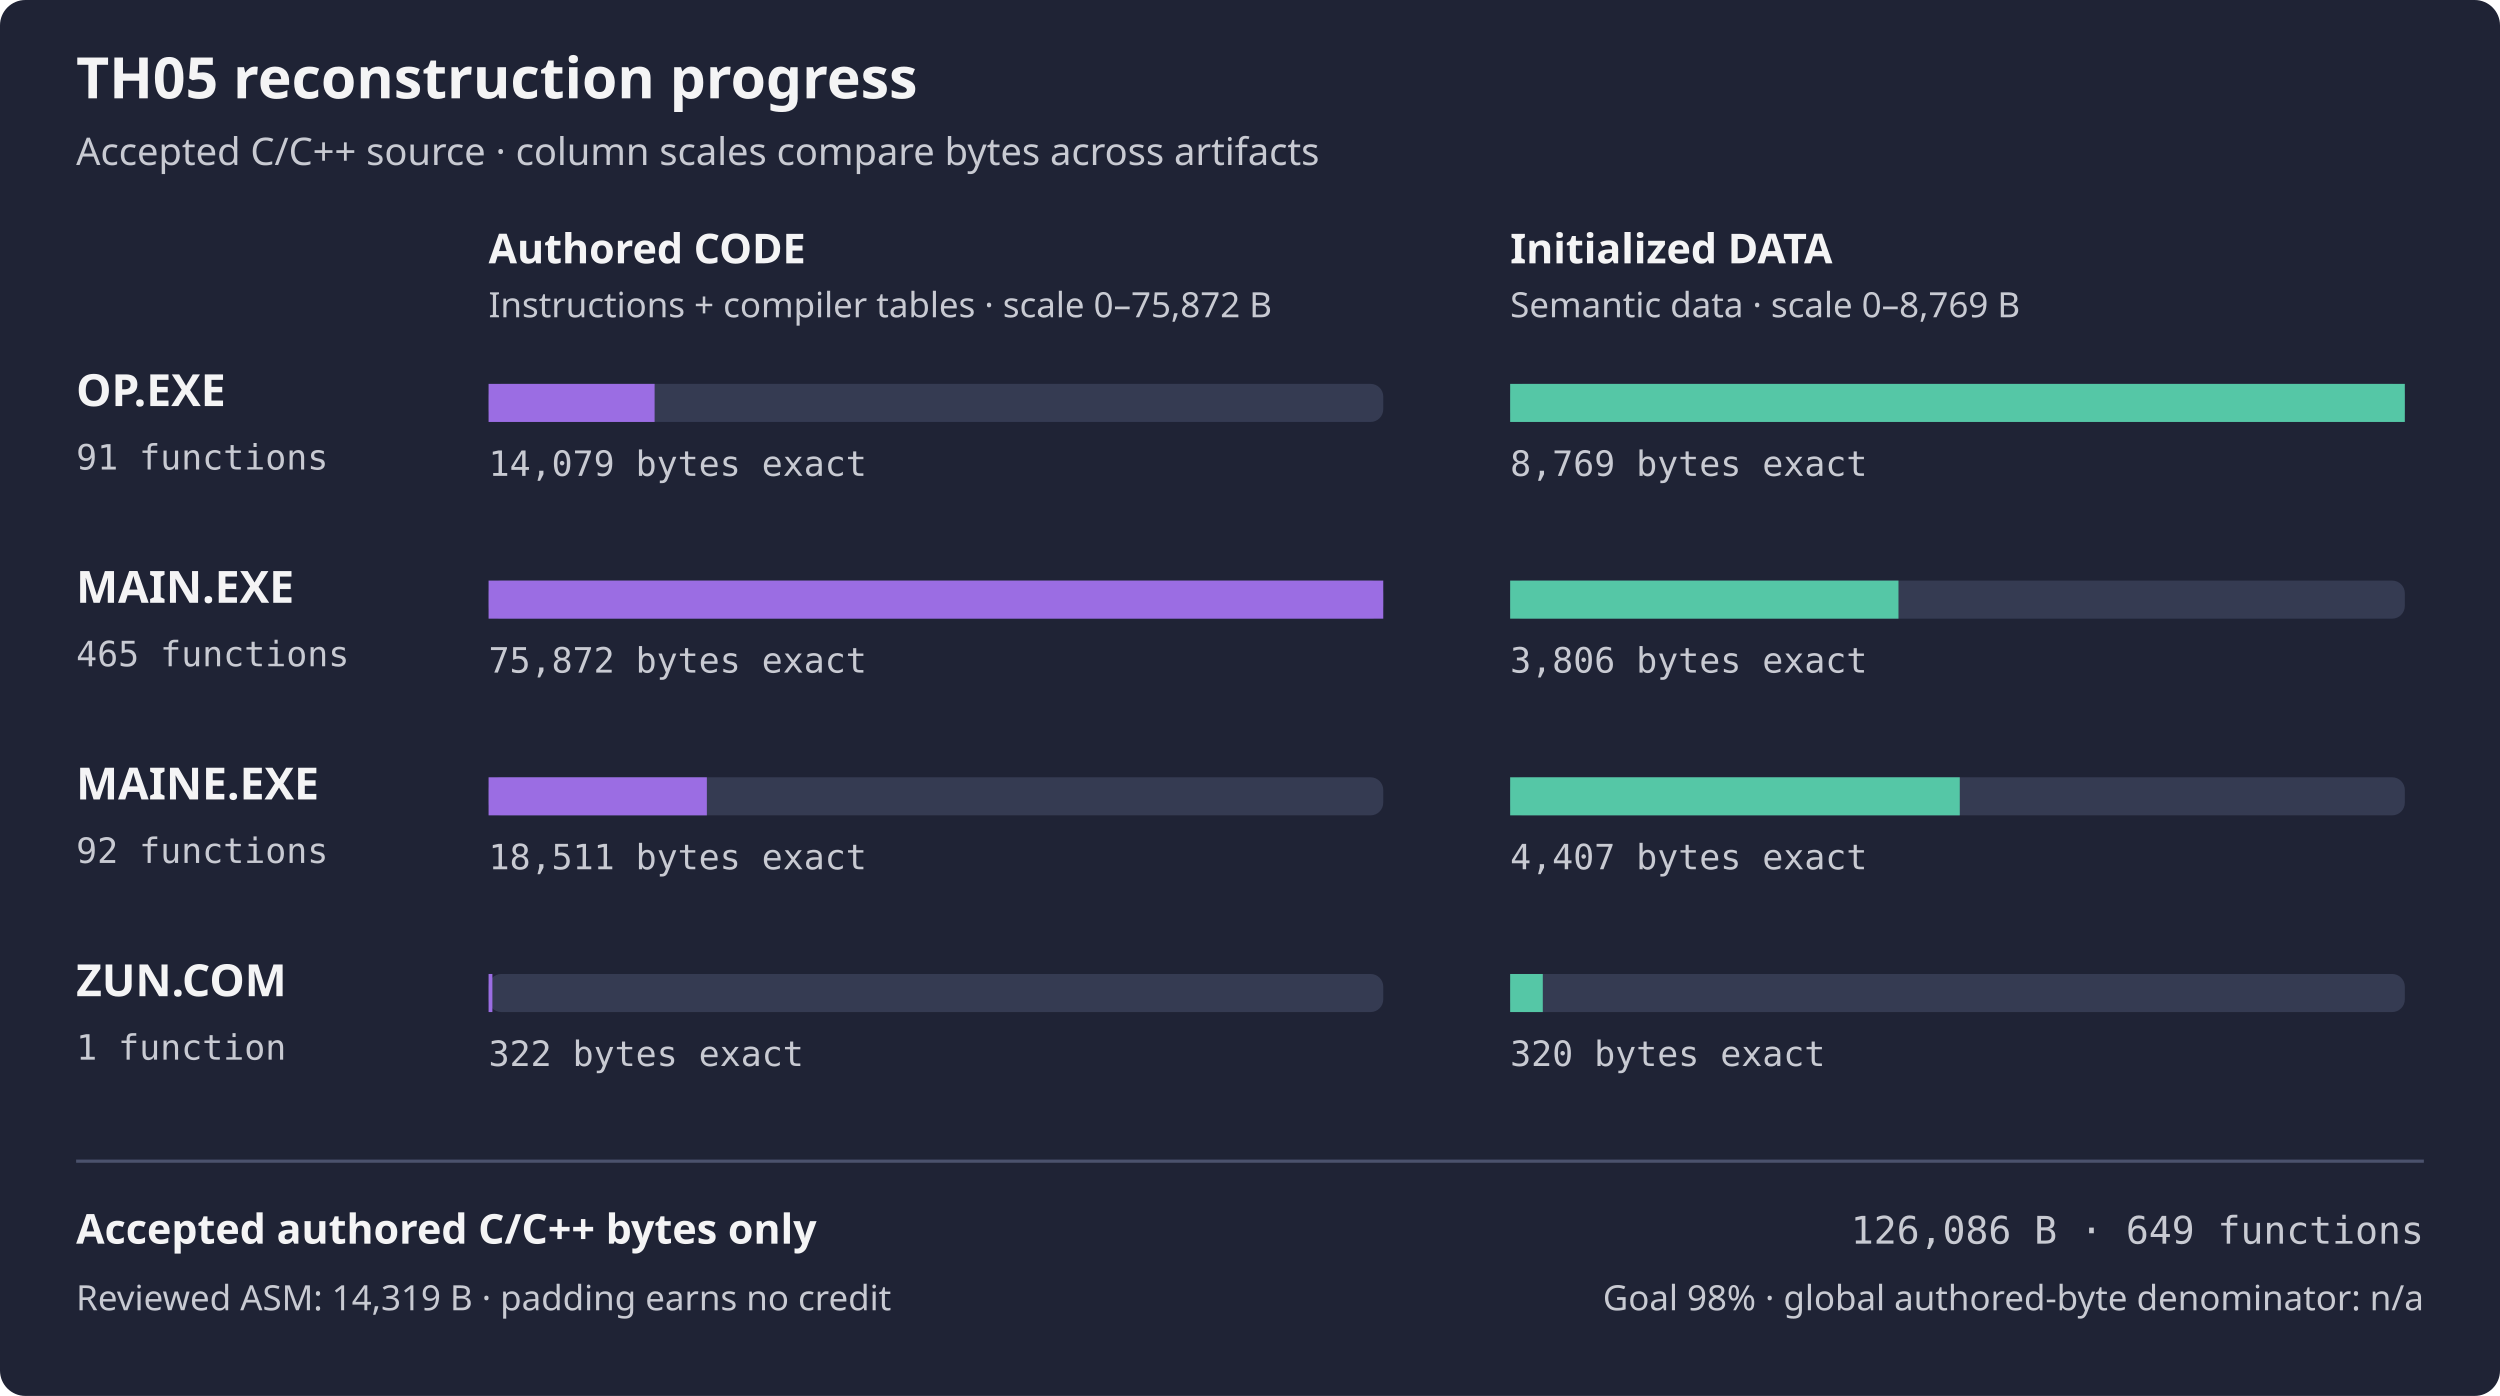
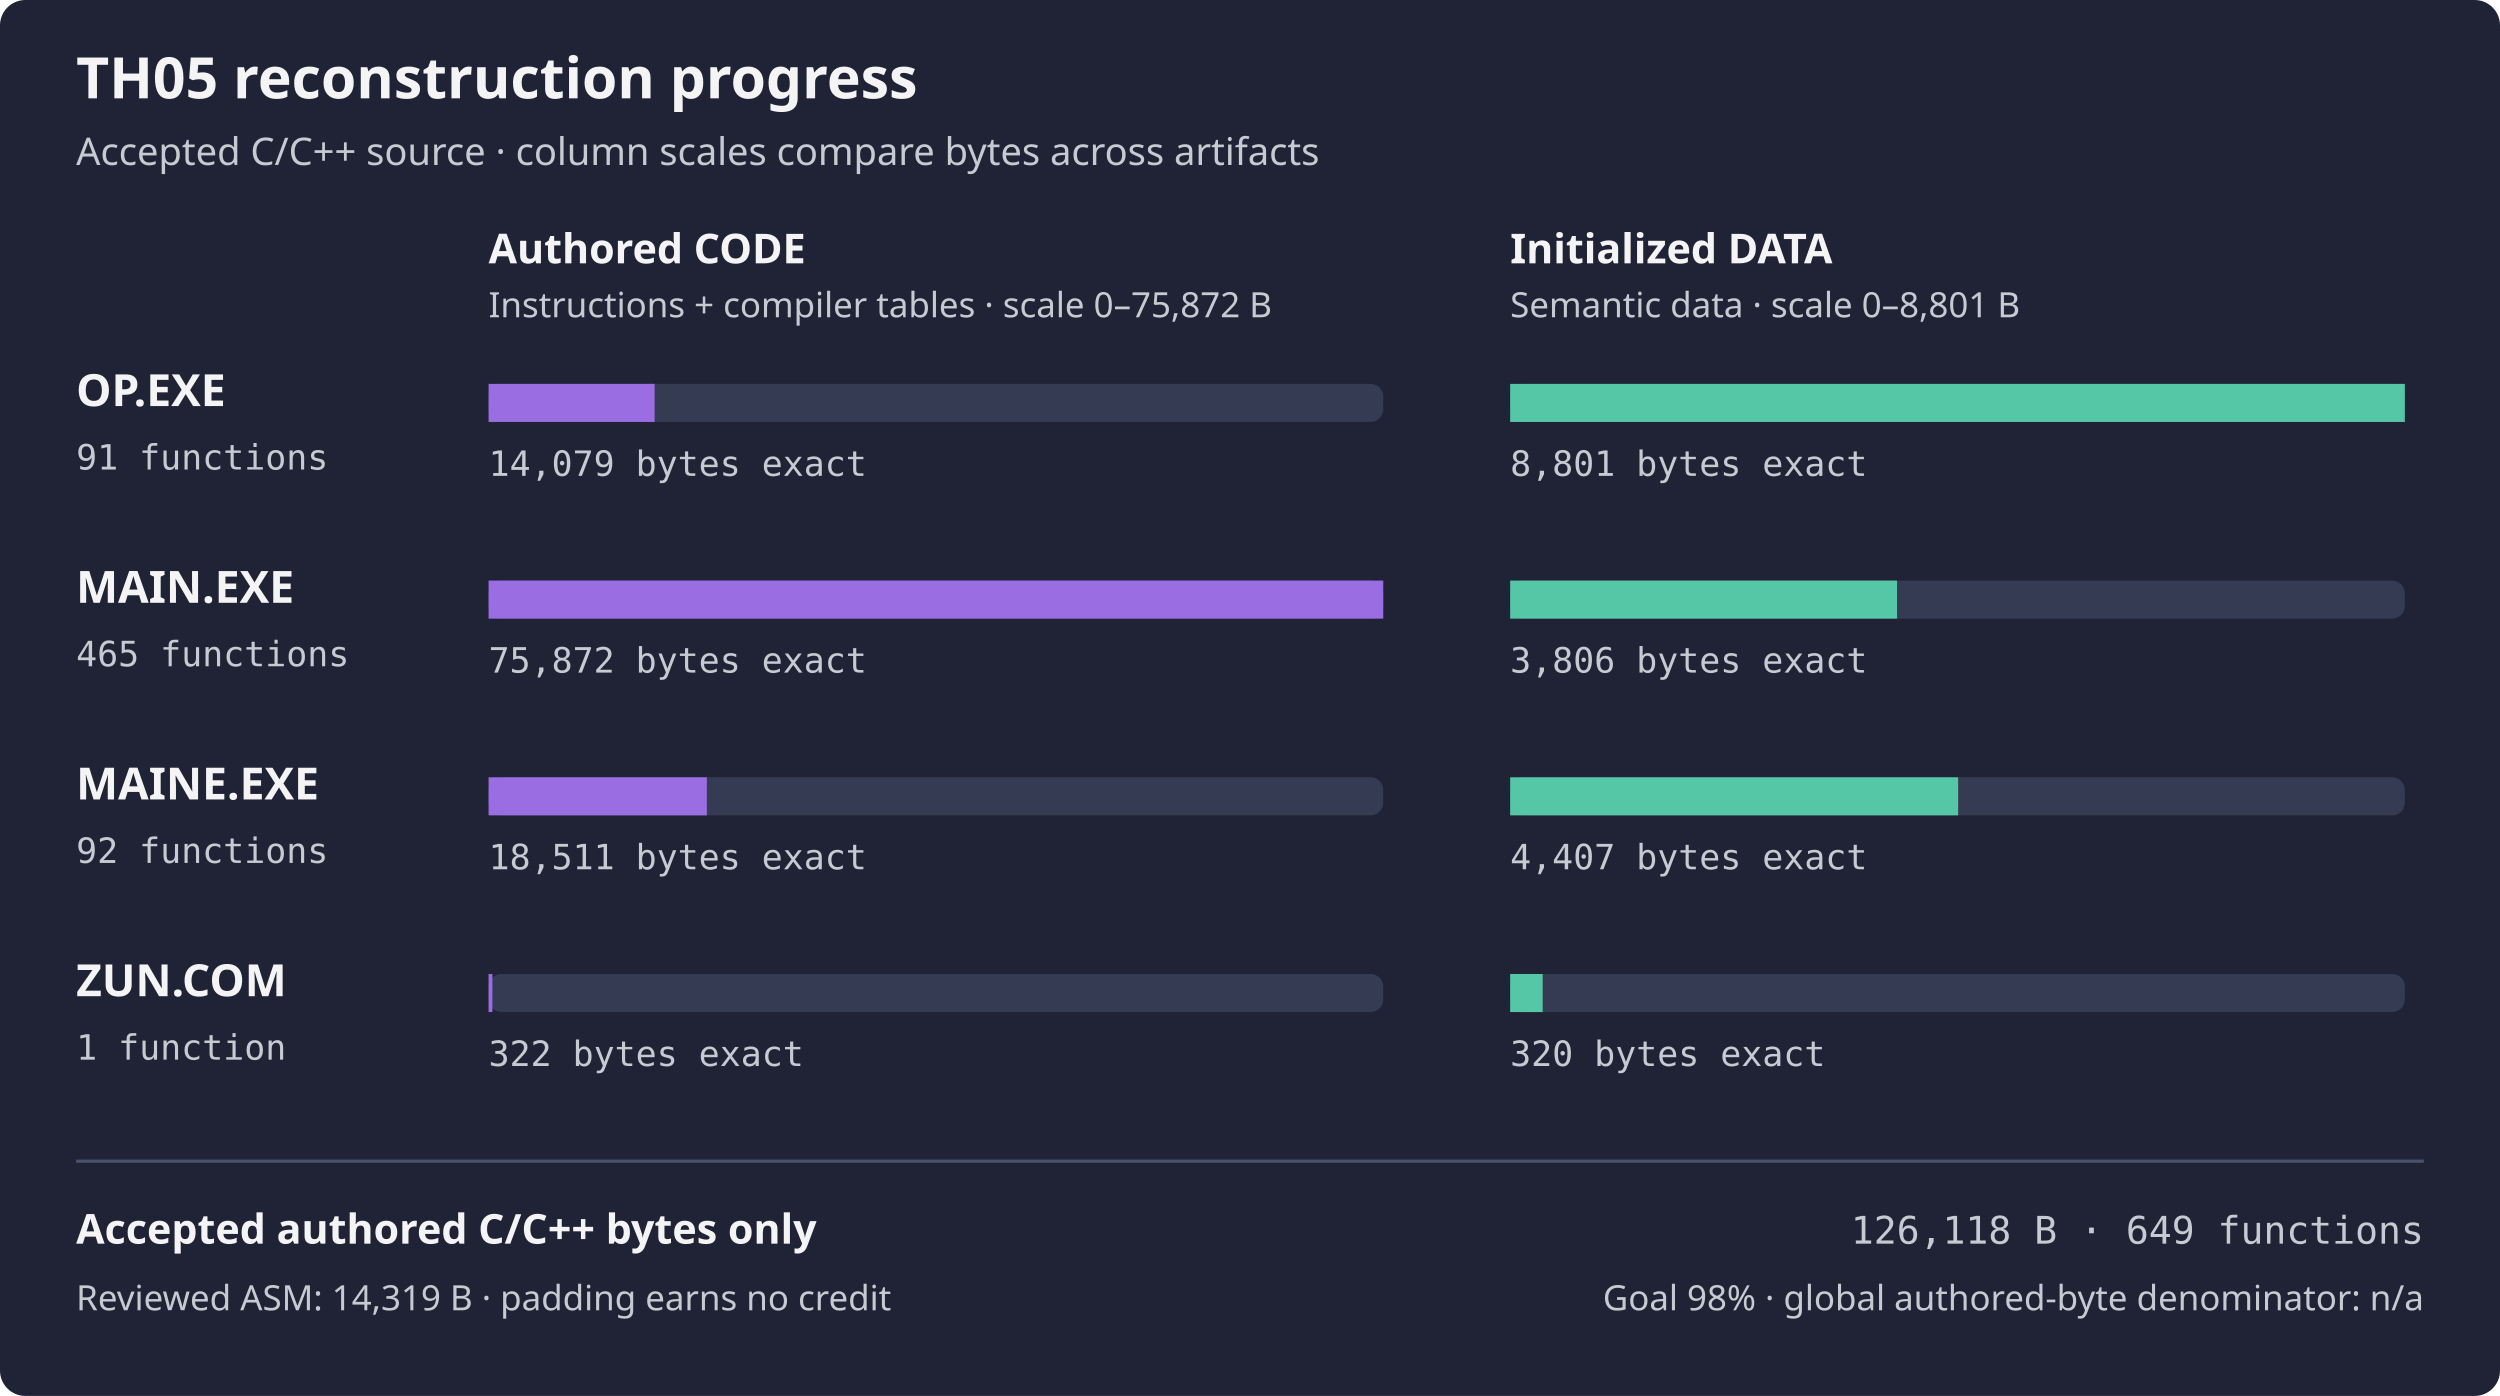
<svg xmlns="http://www.w3.org/2000/svg" width="788" height="440" viewBox="0 0 788 440" role="img" aria-labelledby="title desc">
  <rect width="788" height="440" rx="8" fill="#1f2335" />
  <text x="24" y="31" fill="#f4f4f5" font-family="sans-serif" font-size="18" font-weight="600">TH05 reconstruction progress</text>
  <text x="24" y="52" fill="#c8cad2" font-family="sans-serif" font-size="12">Accepted C/C++ source · column scales compare bytes across artifacts</text>
  <text x="154" y="83" fill="#f4f4f5" font-family="sans-serif" font-size="13" font-weight="600">Authored CODE</text>
  <text x="476" y="83" fill="#f4f4f5" font-family="sans-serif" font-size="13" font-weight="600">Initialized DATA</text>
  <text x="154" y="100" fill="#c8cad2" font-family="sans-serif" font-size="11">Instructions + compiler tables · scale 0–75,872 B</text>
-   <text x="476" y="100" fill="#c8cad2" font-family="sans-serif" font-size="11">Semantic data · scale 0–8,769 B</text>
+   <text x="476" y="100" fill="#c8cad2" font-family="sans-serif" font-size="11">Semantic data · scale 0–8,801 B</text>
  <text x="24" y="128" fill="#f4f4f5" font-family="sans-serif" font-size="14" font-weight="600">OP.EXE</text>
  <text x="24" y="148" fill="#c8cad2" font-family="monospace" font-size="11">91 functions</text>
  <rect x="154" y="121" width="282" height="12" rx="4" fill="#353b52" />
  <rect x="154" y="121" width="52.33" height="12" fill="#9b6de3" />
  <rect x="476" y="121" width="282" height="12" rx="4" fill="#353b52" />
  <rect x="476" y="121" width="282.00" height="12" fill="#55c7a6" />
  <text x="154" y="150" fill="#c8cad2" font-family="monospace" font-size="11">14,079 bytes exact</text>
-   <text x="476" y="150" fill="#c8cad2" font-family="monospace" font-size="11">8,769 bytes exact</text>
+   <text x="476" y="150" fill="#c8cad2" font-family="monospace" font-size="11">8,801 bytes exact</text>
  <text x="24" y="190" fill="#f4f4f5" font-family="sans-serif" font-size="14" font-weight="600">MAIN.EXE</text>
  <text x="24" y="210" fill="#c8cad2" font-family="monospace" font-size="11">465 functions</text>
  <rect x="154" y="183" width="282" height="12" rx="4" fill="#353b52" />
  <rect x="154" y="183" width="282.00" height="12" fill="#9b6de3" />
  <rect x="476" y="183" width="282" height="12" rx="4" fill="#353b52" />
-   <rect x="476" y="183" width="122.40" height="12" fill="#55c7a6" />
+   <rect x="476" y="183" width="121.95" height="12" fill="#55c7a6" />
  <text x="154" y="212" fill="#c8cad2" font-family="monospace" font-size="11">75,872 bytes exact</text>
  <text x="476" y="212" fill="#c8cad2" font-family="monospace" font-size="11">3,806 bytes exact</text>
  <text x="24" y="252" fill="#f4f4f5" font-family="sans-serif" font-size="14" font-weight="600">MAINE.EXE</text>
  <text x="24" y="272" fill="#c8cad2" font-family="monospace" font-size="11">92 functions</text>
  <rect x="154" y="245" width="282" height="12" rx="4" fill="#353b52" />
  <rect x="154" y="245" width="68.80" height="12" fill="#9b6de3" />
  <rect x="476" y="245" width="282" height="12" rx="4" fill="#353b52" />
-   <rect x="476" y="245" width="141.72" height="12" fill="#55c7a6" />
+   <rect x="476" y="245" width="141.21" height="12" fill="#55c7a6" />
  <text x="154" y="274" fill="#c8cad2" font-family="monospace" font-size="11">18,511 bytes exact</text>
  <text x="476" y="274" fill="#c8cad2" font-family="monospace" font-size="11">4,407 bytes exact</text>
  <text x="24" y="314" fill="#f4f4f5" font-family="sans-serif" font-size="14" font-weight="600">ZUN.COM</text>
  <text x="24" y="334" fill="#c8cad2" font-family="monospace" font-size="11">1 function</text>
  <rect x="154" y="307" width="282" height="12" rx="4" fill="#353b52" />
  <rect x="154" y="307" width="1.20" height="12" fill="#9b6de3" />
  <rect x="476" y="307" width="282" height="12" rx="4" fill="#353b52" />
-   <rect x="476" y="307" width="10.29" height="12" fill="#55c7a6" />
+   <rect x="476" y="307" width="10.25" height="12" fill="#55c7a6" />
  <text x="154" y="336" fill="#c8cad2" font-family="monospace" font-size="11">322 bytes exact</text>
  <text x="476" y="336" fill="#c8cad2" font-family="monospace" font-size="11">320 bytes exact</text>
  <path d="M24 366 H764" stroke="#4b526d" />
  <text x="24" y="392" fill="#f4f4f5" font-family="sans-serif" font-size="13" font-weight="600">Accepted authored C/C++ bytes only</text>
-   <text x="764" y="392" fill="#c8cad2" font-family="monospace" text-anchor="end" font-size="12">126,086 B · 649 functions</text>
+   <text x="764" y="392" fill="#c8cad2" font-family="monospace" text-anchor="end" font-size="12">126,118 B · 649 functions</text>
  <text x="24" y="413" fill="#c8cad2" font-family="sans-serif" font-size="11">Reviewed ASM: 14,319 B · padding earns no credit</text>
  <text x="764" y="413" fill="#c8cad2" font-family="sans-serif" text-anchor="end" font-size="11">Goal 98% · global authored-byte denominator: n/a</text>
</svg>
